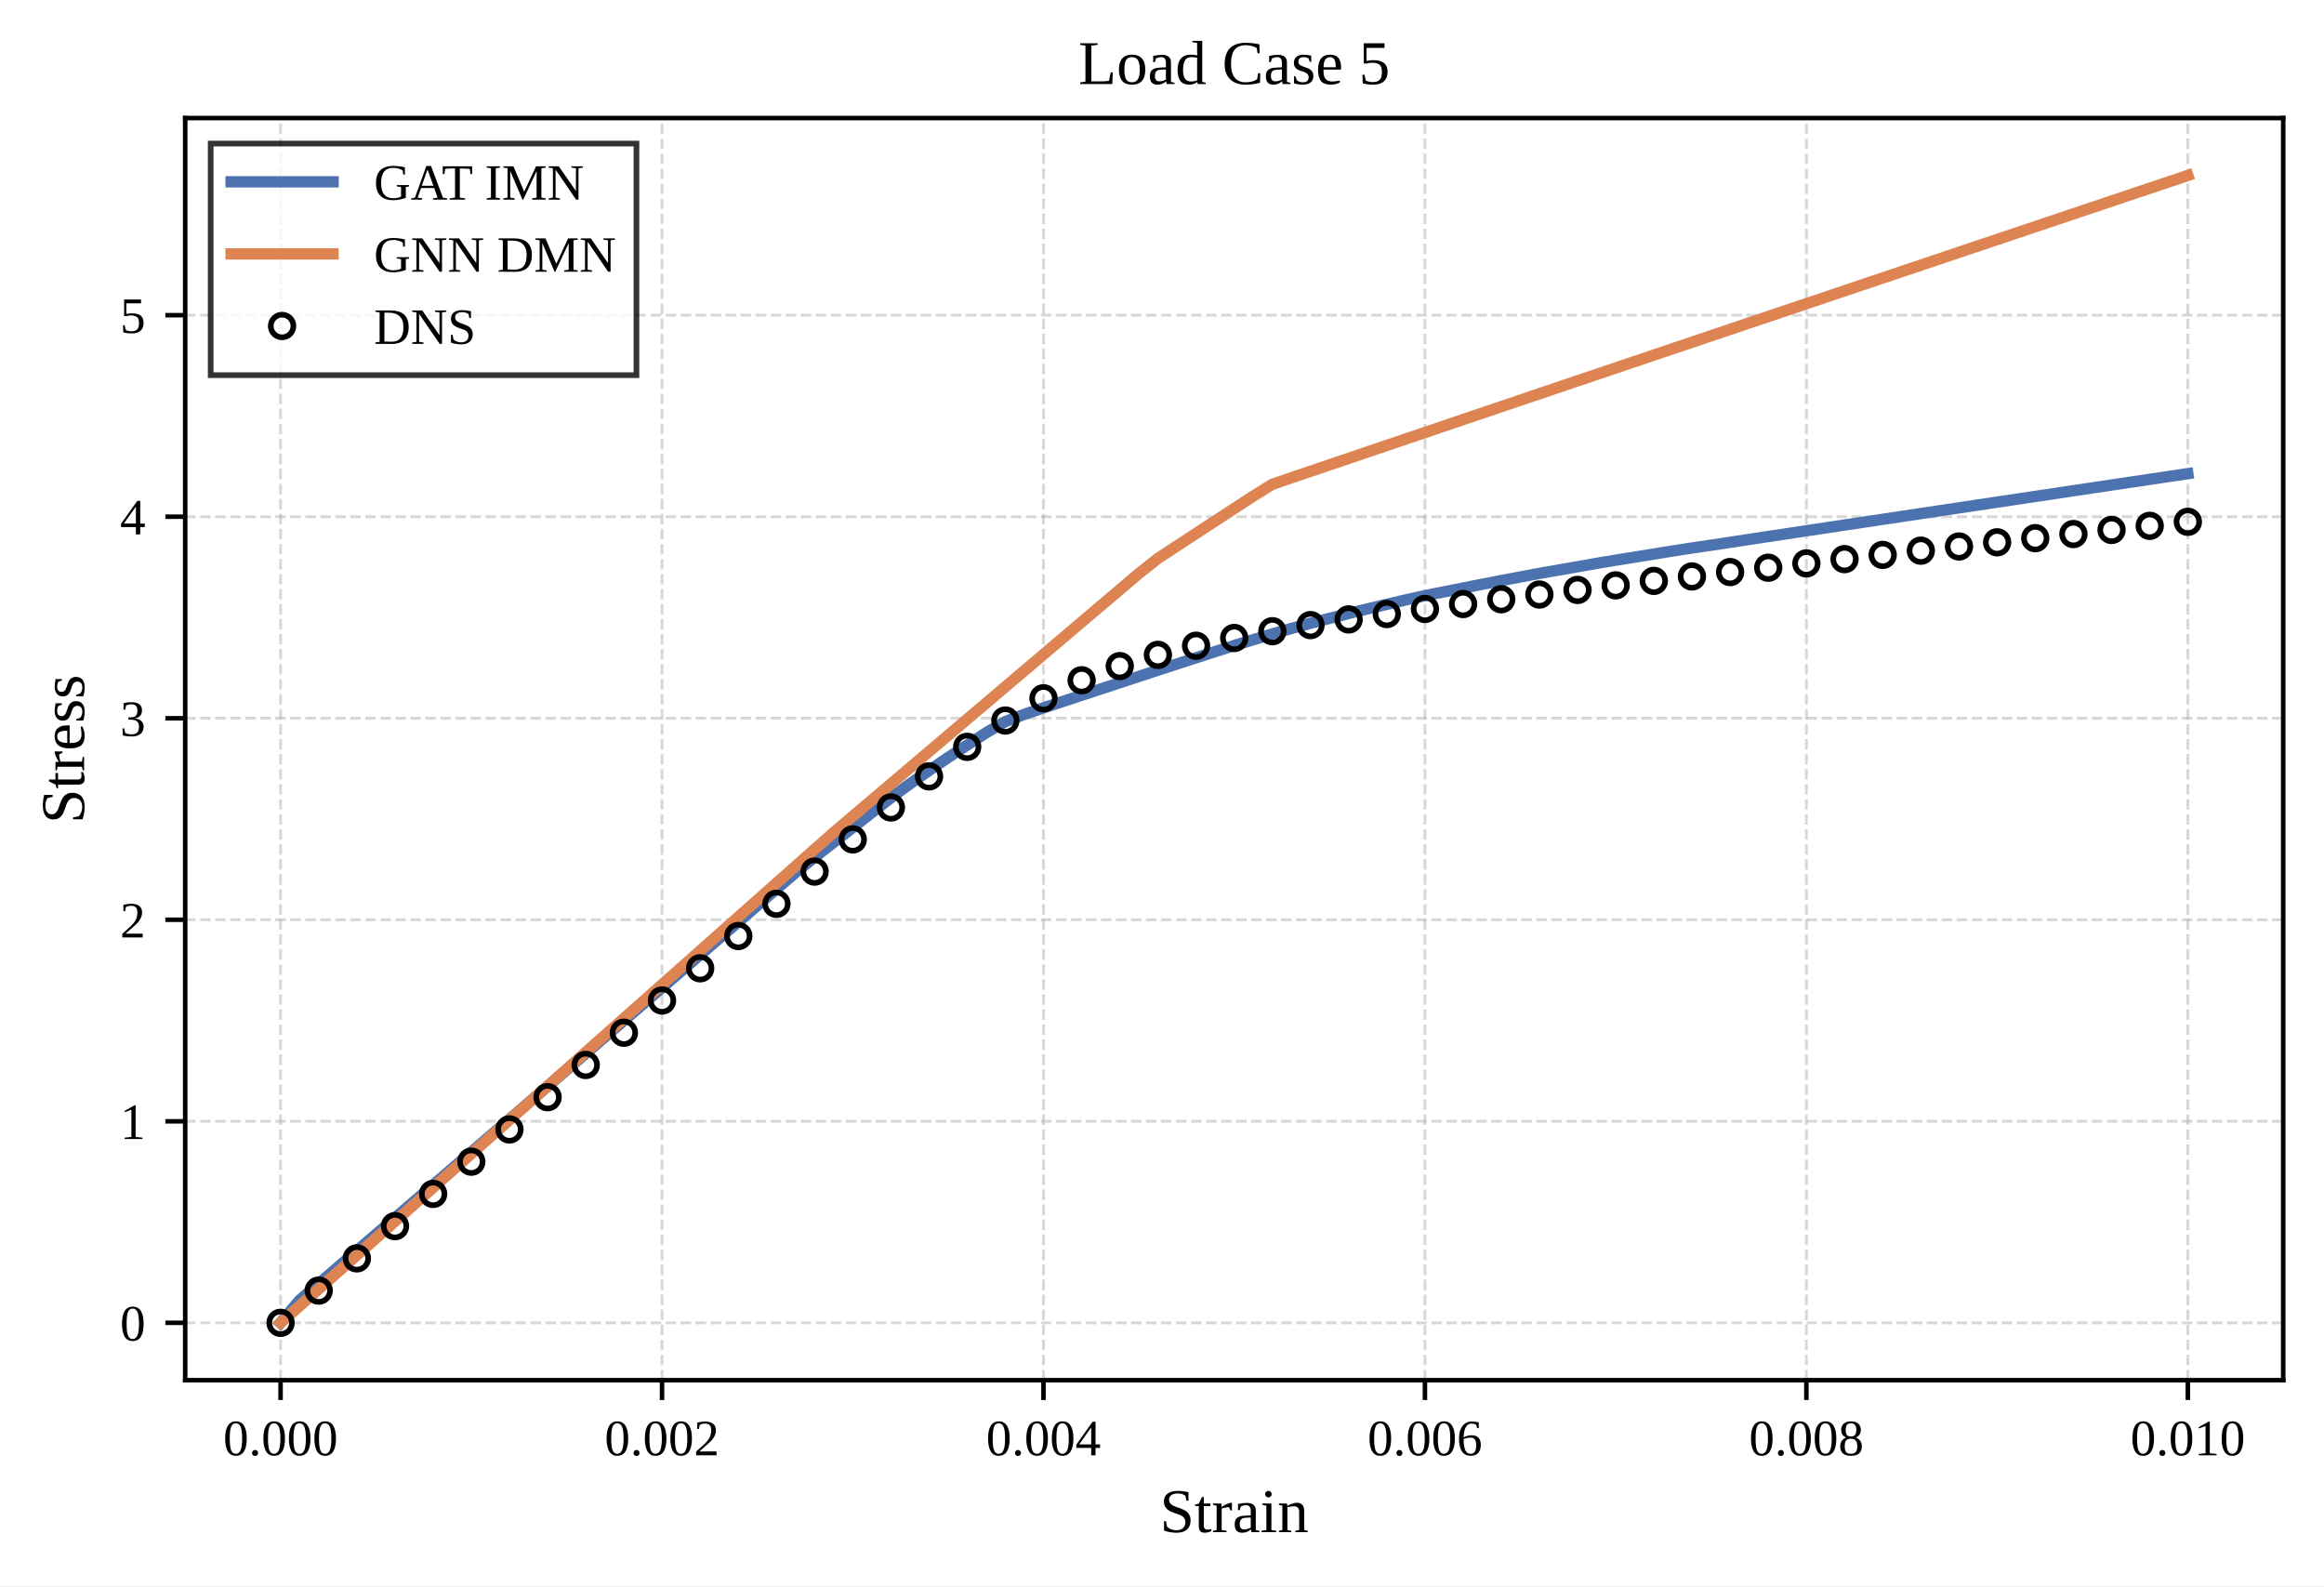
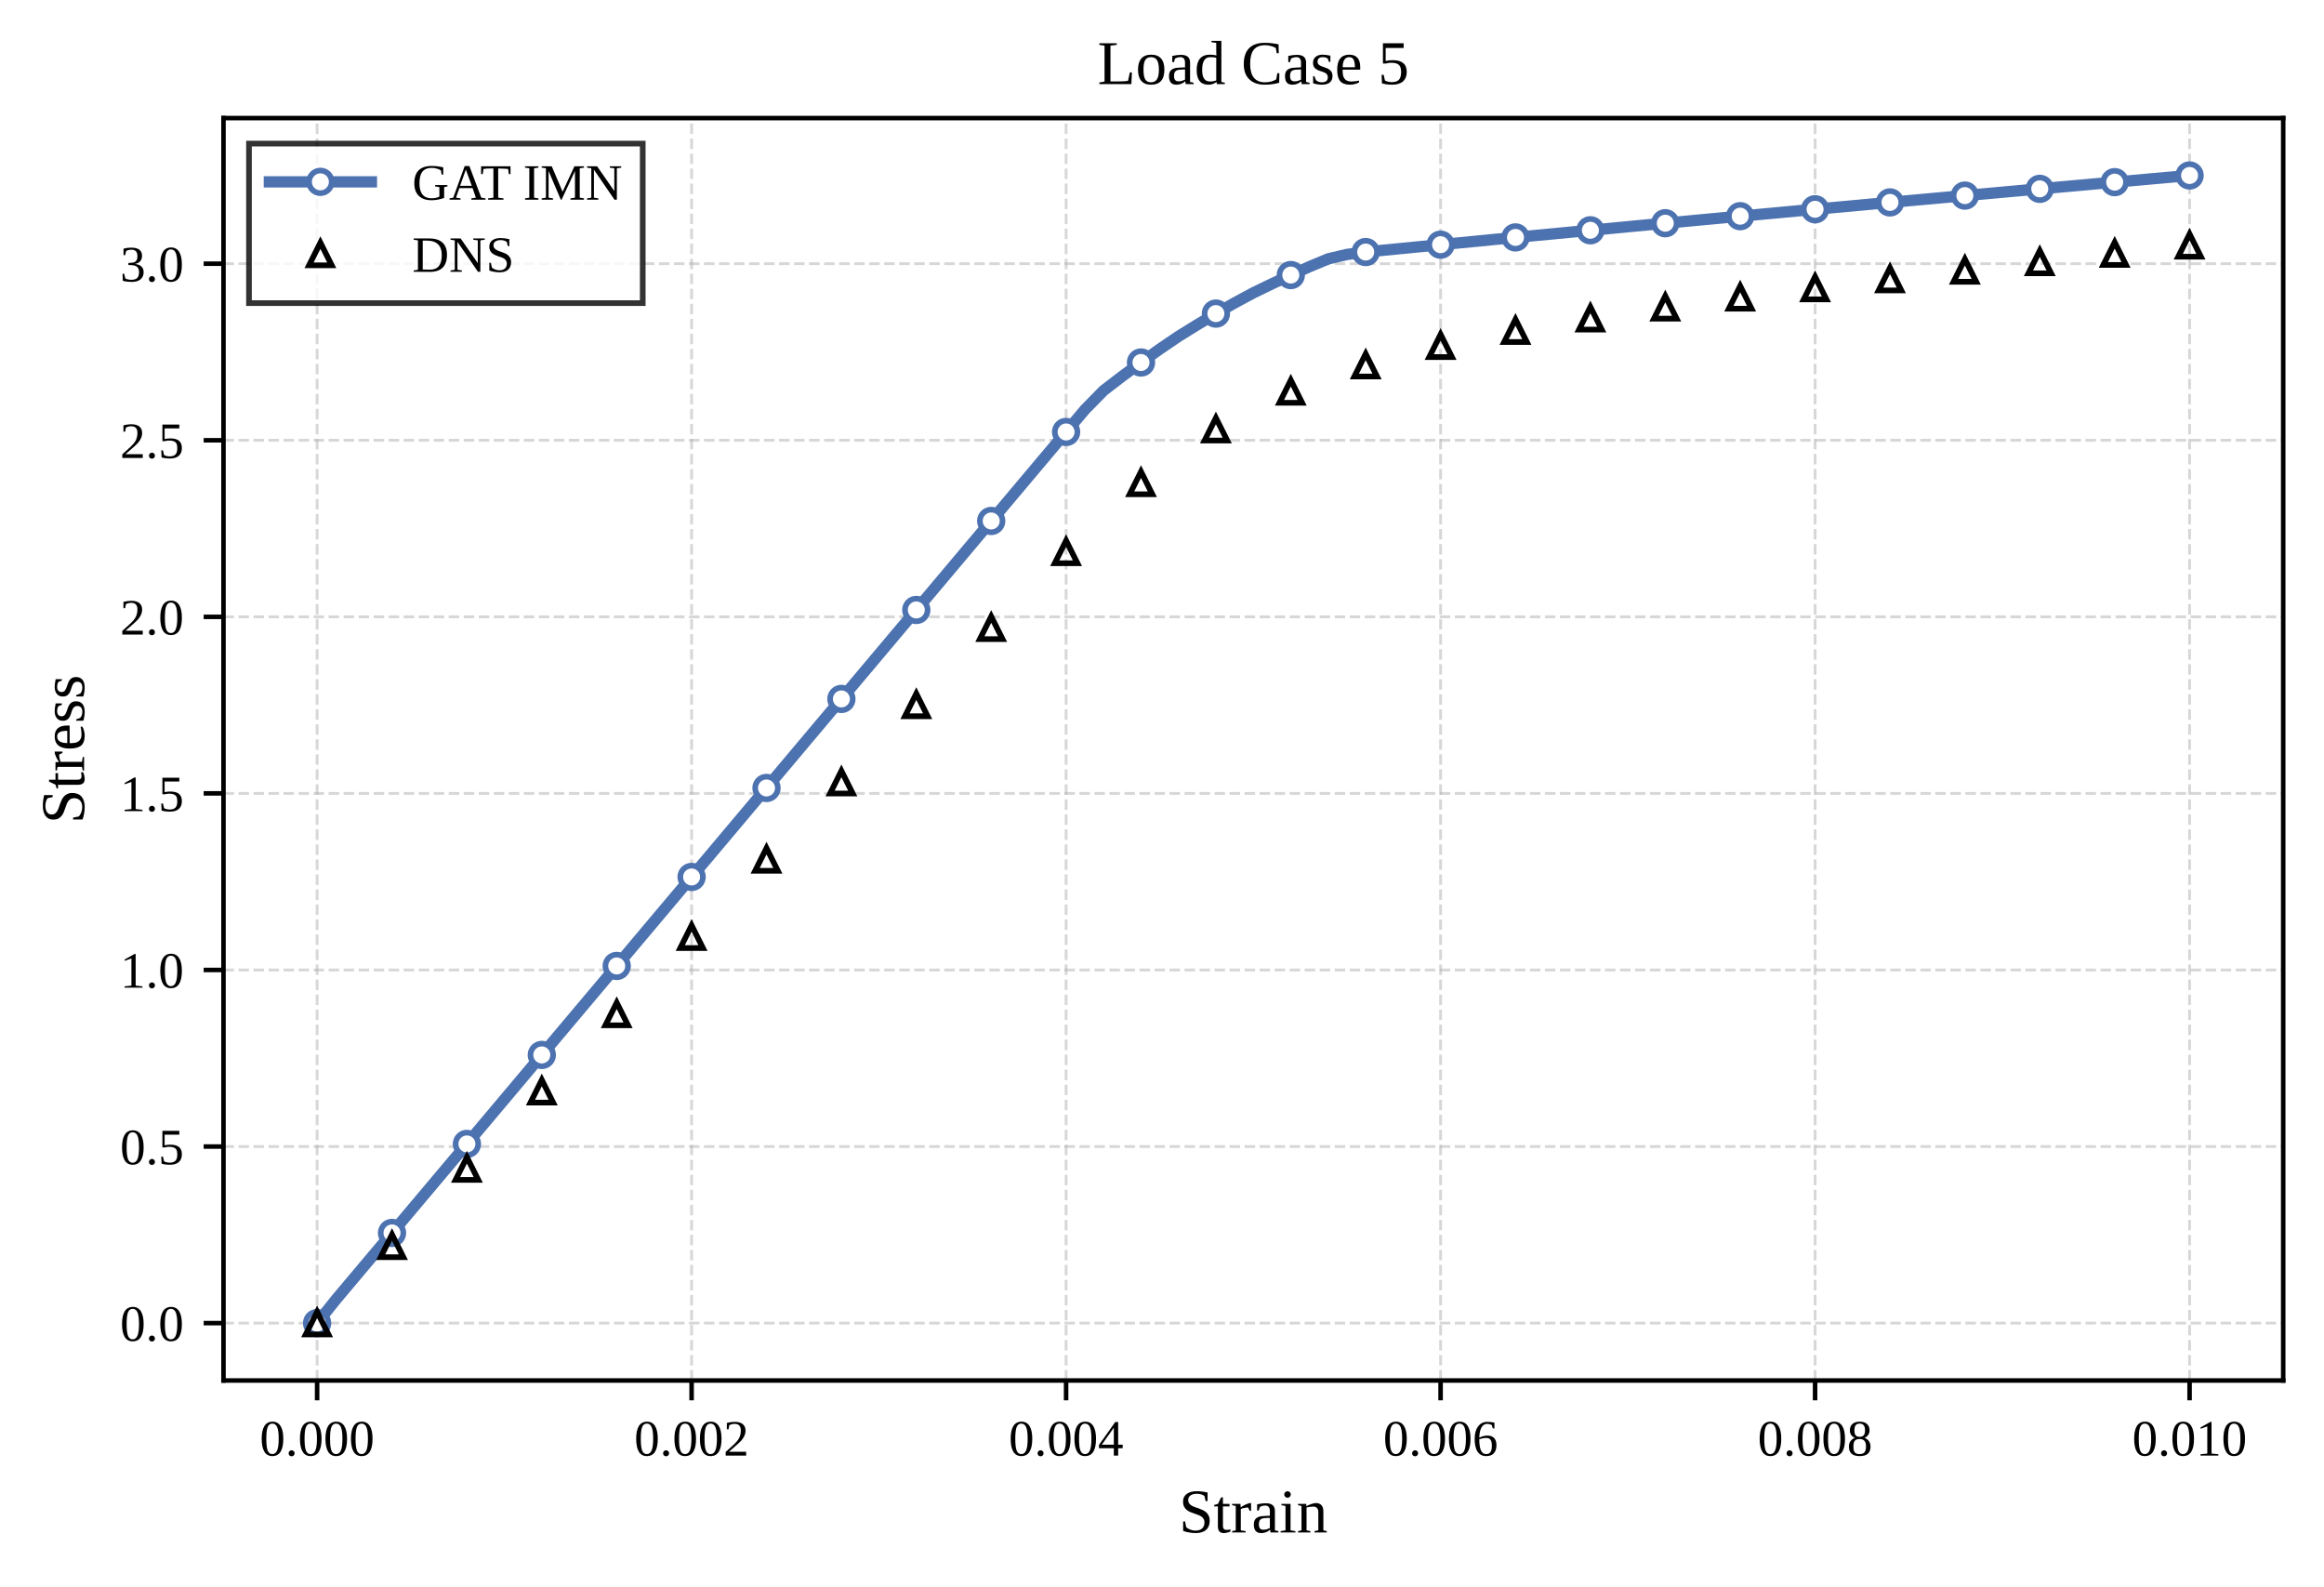
- <svg xmlns="http://www.w3.org/2000/svg" xmlns:xlink="http://www.w3.org/1999/xlink" width="410.221pt" height="279.964pt" viewBox="0 0 410.221 279.964" version="1.1">
+ <svg xmlns="http://www.w3.org/2000/svg" xmlns:xlink="http://www.w3.org/1999/xlink" width="410.131pt" height="279.964pt" viewBox="0 0 410.131 279.964" version="1.1">
  <defs>
    <style type="text/css">*{stroke-linejoin: round; stroke-linecap: butt}</style>
  </defs>
  <g id="figure_1">
    <g id="patch_1">
-       <path d="M -0 279.964  L 410.221 279.964  L 410.221 0  L -0 0  z " style="fill: #ffffff" />
+       <path d="M 0 279.964  L 410.131 279.964  L 410.131 0  L 0 0  z " style="fill: #ffffff" />
    </g>
    <g id="axes_1">
      <g id="patch_2">
-         <path d="M 32.691 243.598  L 403.021 243.598  L 403.021 20.838  L 32.691 20.838  z " style="fill: #ffffff" />
+         <path d="M 39.441 243.598  L 402.931 243.598  L 402.931 20.838  L 39.441 20.838  z " style="fill: #ffffff" />
      </g>
      <g id="matplotlib.axis_1">
        <g id="xtick_1">
          <g id="line2d_1">
-             <path d="M 49.524 243.598  L 49.524 20.838  " clip-path="url(#pce885f0889)" style="fill: none; stroke-dasharray: 1.85,0.8; stroke-dashoffset: 0; stroke: #b0b0b0; stroke-opacity: 0.5; stroke-width: 0.5" />
+             <path d="M 55.963 243.598  L 55.963 20.838  " clip-path="url(#p1f58c88fe2)" style="fill: none; stroke-dasharray: 1.85,0.8; stroke-dashoffset: 0; stroke: #b0b0b0; stroke-opacity: 0.5; stroke-width: 0.5" />
          </g>
          <g id="line2d_2">
            <defs>
-               <path id="me52f5ae8f8" d="M 0 0  L 0 3.5  " style="stroke: #000000; stroke-width: 0.8" />
+               <path id="mcf4381f8da" d="M 0 0  L 0 3.5  " style="stroke: #000000; stroke-width: 0.8" />
            </defs>
            <g>
-               <use xlink:href="#me52f5ae8f8" x="49.524" y="243.598" style="stroke: #000000; stroke-width: 0.8" />
+               <use xlink:href="#mcf4381f8da" x="55.963" y="243.598" style="stroke: #000000; stroke-width: 0.8" />
            </g>
          </g>
          <g id="text_1">
-             <text style="font-size: 9px; font-family: 'Times New Roman'; text-anchor: middle" x="49.524" y="256.848" transform="rotate(-0 49.52428 256.8475)">0.000</text>
+             <text style="font-size: 9px; font-family: 'Times New Roman'; text-anchor: middle" x="55.963" y="256.848" transform="rotate(-0 55.96337 256.8475)">0.000</text>
          </g>
        </g>
        <g id="xtick_2">
          <g id="line2d_3">
-             <path d="M 116.857 243.598  L 116.857 20.838  " clip-path="url(#pce885f0889)" style="fill: none; stroke-dasharray: 1.85,0.8; stroke-dashoffset: 0; stroke: #b0b0b0; stroke-opacity: 0.5; stroke-width: 0.5" />
+             <path d="M 122.052 243.598  L 122.052 20.838  " clip-path="url(#p1f58c88fe2)" style="fill: none; stroke-dasharray: 1.85,0.8; stroke-dashoffset: 0; stroke: #b0b0b0; stroke-opacity: 0.5; stroke-width: 0.5" />
          </g>
          <g id="line2d_4">
            <g>
-               <use xlink:href="#me52f5ae8f8" x="116.857" y="243.598" style="stroke: #000000; stroke-width: 0.8" />
+               <use xlink:href="#mcf4381f8da" x="122.052" y="243.598" style="stroke: #000000; stroke-width: 0.8" />
            </g>
          </g>
          <g id="text_2">
-             <text style="font-size: 9px; font-family: 'Times New Roman'; text-anchor: middle" x="116.857" y="256.848" transform="rotate(-0 116.857 256.8475)">0.002</text>
+             <text style="font-size: 9px; font-family: 'Times New Roman'; text-anchor: middle" x="122.052" y="256.848" transform="rotate(-0 122.0525 256.8475)">0.002</text>
          </g>
        </g>
        <g id="xtick_3">
          <g id="line2d_5">
-             <path d="M 184.19 243.598  L 184.19 20.838  " clip-path="url(#pce885f0889)" style="fill: none; stroke-dasharray: 1.85,0.8; stroke-dashoffset: 0; stroke: #b0b0b0; stroke-opacity: 0.5; stroke-width: 0.5" />
+             <path d="M 188.142 243.598  L 188.142 20.838  " clip-path="url(#p1f58c88fe2)" style="fill: none; stroke-dasharray: 1.85,0.8; stroke-dashoffset: 0; stroke: #b0b0b0; stroke-opacity: 0.5; stroke-width: 0.5" />
          </g>
          <g id="line2d_6">
            <g>
-               <use xlink:href="#me52f5ae8f8" x="184.19" y="243.598" style="stroke: #000000; stroke-width: 0.8" />
+               <use xlink:href="#mcf4381f8da" x="188.142" y="243.598" style="stroke: #000000; stroke-width: 0.8" />
            </g>
          </g>
          <g id="text_3">
-             <text style="font-size: 9px; font-family: 'Times New Roman'; text-anchor: middle" x="184.19" y="256.848" transform="rotate(-0 184.1897 256.8475)">0.004</text>
+             <text style="font-size: 9px; font-family: 'Times New Roman'; text-anchor: middle" x="188.142" y="256.848" transform="rotate(-0 188.1415 256.8475)">0.004</text>
          </g>
        </g>
        <g id="xtick_4">
          <g id="line2d_7">
-             <path d="M 251.522 243.598  L 251.522 20.838  " clip-path="url(#pce885f0889)" style="fill: none; stroke-dasharray: 1.85,0.8; stroke-dashoffset: 0; stroke: #b0b0b0; stroke-opacity: 0.5; stroke-width: 0.5" />
+             <path d="M 254.231 243.598  L 254.231 20.838  " clip-path="url(#p1f58c88fe2)" style="fill: none; stroke-dasharray: 1.85,0.8; stroke-dashoffset: 0; stroke: #b0b0b0; stroke-opacity: 0.5; stroke-width: 0.5" />
          </g>
          <g id="line2d_8">
            <g>
-               <use xlink:href="#me52f5ae8f8" x="251.522" y="243.598" style="stroke: #000000; stroke-width: 0.8" />
+               <use xlink:href="#mcf4381f8da" x="254.231" y="243.598" style="stroke: #000000; stroke-width: 0.8" />
            </g>
          </g>
          <g id="text_4">
-             <text style="font-size: 9px; font-family: 'Times New Roman'; text-anchor: middle" x="251.522" y="256.848" transform="rotate(-0 251.5225 256.8475)">0.006</text>
+             <text style="font-size: 9px; font-family: 'Times New Roman'; text-anchor: middle" x="254.231" y="256.848" transform="rotate(-0 254.2306 256.8475)">0.006</text>
          </g>
        </g>
        <g id="xtick_5">
          <g id="line2d_9">
-             <path d="M 318.855 243.598  L 318.855 20.838  " clip-path="url(#pce885f0889)" style="fill: none; stroke-dasharray: 1.85,0.8; stroke-dashoffset: 0; stroke: #b0b0b0; stroke-opacity: 0.5; stroke-width: 0.5" />
+             <path d="M 320.32 243.598  L 320.32 20.838  " clip-path="url(#p1f58c88fe2)" style="fill: none; stroke-dasharray: 1.85,0.8; stroke-dashoffset: 0; stroke: #b0b0b0; stroke-opacity: 0.5; stroke-width: 0.5" />
          </g>
          <g id="line2d_10">
            <g>
-               <use xlink:href="#me52f5ae8f8" x="318.855" y="243.598" style="stroke: #000000; stroke-width: 0.8" />
+               <use xlink:href="#mcf4381f8da" x="320.32" y="243.598" style="stroke: #000000; stroke-width: 0.8" />
            </g>
          </g>
          <g id="text_5">
-             <text style="font-size: 9px; font-family: 'Times New Roman'; text-anchor: middle" x="318.855" y="256.848" transform="rotate(-0 318.8552 256.8475)">0.008</text>
+             <text style="font-size: 9px; font-family: 'Times New Roman'; text-anchor: middle" x="320.32" y="256.848" transform="rotate(-0 320.3197 256.8475)">0.008</text>
          </g>
        </g>
        <g id="xtick_6">
          <g id="line2d_11">
-             <path d="M 386.188 243.598  L 386.188 20.838  " clip-path="url(#pce885f0889)" style="fill: none; stroke-dasharray: 1.85,0.8; stroke-dashoffset: 0; stroke: #b0b0b0; stroke-opacity: 0.5; stroke-width: 0.5" />
+             <path d="M 386.409 243.598  L 386.409 20.838  " clip-path="url(#p1f58c88fe2)" style="fill: none; stroke-dasharray: 1.85,0.8; stroke-dashoffset: 0; stroke: #b0b0b0; stroke-opacity: 0.5; stroke-width: 0.5" />
          </g>
          <g id="line2d_12">
            <g>
-               <use xlink:href="#me52f5ae8f8" x="386.188" y="243.598" style="stroke: #000000; stroke-width: 0.8" />
+               <use xlink:href="#mcf4381f8da" x="386.409" y="243.598" style="stroke: #000000; stroke-width: 0.8" />
            </g>
          </g>
          <g id="text_6">
-             <text style="font-size: 9px; font-family: 'Times New Roman'; text-anchor: middle" x="386.188" y="256.848" transform="rotate(-0 386.1879 256.8475)">0.010</text>
+             <text style="font-size: 9px; font-family: 'Times New Roman'; text-anchor: middle" x="386.409" y="256.848" transform="rotate(-0 386.4088 256.8475)">0.010</text>
          </g>
        </g>
        <g id="text_7">
-           <text style="font-size: 11px; font-family: 'Times New Roman'; text-anchor: middle" x="217.856" y="270.411" transform="rotate(-0 217.8561 270.4108)">Strain</text>
+           <text style="font-size: 11px; font-family: 'Times New Roman'; text-anchor: middle" x="221.186" y="270.411" transform="rotate(-0 221.1861 270.4108)">Strain</text>
        </g>
      </g>
      <g id="matplotlib.axis_2">
        <g id="ytick_1">
          <g id="line2d_13">
-             <path d="M 32.691 233.473  L 403.021 233.473  " clip-path="url(#pce885f0889)" style="fill: none; stroke-dasharray: 1.85,0.8; stroke-dashoffset: 0; stroke: #b0b0b0; stroke-opacity: 0.5; stroke-width: 0.5" />
+             <path d="M 39.441 233.473  L 402.931 233.473  " clip-path="url(#p1f58c88fe2)" style="fill: none; stroke-dasharray: 1.85,0.8; stroke-dashoffset: 0; stroke: #b0b0b0; stroke-opacity: 0.5; stroke-width: 0.5" />
          </g>
          <g id="line2d_14">
            <defs>
-               <path id="mc00c6d048f" d="M 0 0  L -3.5 0  " style="stroke: #000000; stroke-width: 0.8" />
+               <path id="m2948a4fa9d" d="M 0 0  L -3.5 0  " style="stroke: #000000; stroke-width: 0.8" />
            </defs>
            <g>
-               <use xlink:href="#mc00c6d048f" x="32.691" y="233.473" style="stroke: #000000; stroke-width: 0.8" />
+               <use xlink:href="#m2948a4fa9d" x="39.441" y="233.473" style="stroke: #000000; stroke-width: 0.8" />
            </g>
          </g>
          <g id="text_8">
-             <text style="font-size: 9px; font-family: 'Times New Roman'; text-anchor: end" x="25.691" y="236.597" transform="rotate(-0 25.69109 236.5974)">0</text>
+             <text style="font-size: 9px; font-family: 'Times New Roman'; text-anchor: end" x="32.441" y="236.597" transform="rotate(-0 32.44109 236.5974)">0.0</text>
          </g>
        </g>
        <g id="ytick_2">
          <g id="line2d_15">
-             <path d="M 32.691 197.904  L 403.021 197.904  " clip-path="url(#pce885f0889)" style="fill: none; stroke-dasharray: 1.85,0.8; stroke-dashoffset: 0; stroke: #b0b0b0; stroke-opacity: 0.5; stroke-width: 0.5" />
+             <path d="M 39.441 202.316  L 402.931 202.316  " clip-path="url(#p1f58c88fe2)" style="fill: none; stroke-dasharray: 1.85,0.8; stroke-dashoffset: 0; stroke: #b0b0b0; stroke-opacity: 0.5; stroke-width: 0.5" />
          </g>
          <g id="line2d_16">
            <g>
-               <use xlink:href="#mc00c6d048f" x="32.691" y="197.904" style="stroke: #000000; stroke-width: 0.8" />
+               <use xlink:href="#m2948a4fa9d" x="39.441" y="202.316" style="stroke: #000000; stroke-width: 0.8" />
            </g>
          </g>
          <g id="text_9">
-             <text style="font-size: 9px; font-family: 'Times New Roman'; text-anchor: end" x="25.691" y="201.029" transform="rotate(-0 25.69109 201.0289)">1</text>
+             <text style="font-size: 9px; font-family: 'Times New Roman'; text-anchor: end" x="32.441" y="205.44" transform="rotate(-0 32.44109 205.4402)">0.5</text>
          </g>
        </g>
        <g id="ytick_3">
          <g id="line2d_17">
-             <path d="M 32.691 162.336  L 403.021 162.336  " clip-path="url(#pce885f0889)" style="fill: none; stroke-dasharray: 1.85,0.8; stroke-dashoffset: 0; stroke: #b0b0b0; stroke-opacity: 0.5; stroke-width: 0.5" />
+             <path d="M 39.441 171.158  L 402.931 171.158  " clip-path="url(#p1f58c88fe2)" style="fill: none; stroke-dasharray: 1.85,0.8; stroke-dashoffset: 0; stroke: #b0b0b0; stroke-opacity: 0.5; stroke-width: 0.5" />
          </g>
          <g id="line2d_18">
            <g>
-               <use xlink:href="#mc00c6d048f" x="32.691" y="162.336" style="stroke: #000000; stroke-width: 0.8" />
+               <use xlink:href="#m2948a4fa9d" x="39.441" y="171.158" style="stroke: #000000; stroke-width: 0.8" />
            </g>
          </g>
          <g id="text_10">
-             <text style="font-size: 9px; font-family: 'Times New Roman'; text-anchor: end" x="25.691" y="165.46" transform="rotate(-0 25.69109 165.4604)">2</text>
+             <text style="font-size: 9px; font-family: 'Times New Roman'; text-anchor: end" x="32.441" y="174.283" transform="rotate(-0 32.44109 174.283)">1.0</text>
          </g>
        </g>
        <g id="ytick_4">
          <g id="line2d_19">
-             <path d="M 32.691 126.767  L 403.021 126.767  " clip-path="url(#pce885f0889)" style="fill: none; stroke-dasharray: 1.85,0.8; stroke-dashoffset: 0; stroke: #b0b0b0; stroke-opacity: 0.5; stroke-width: 0.5" />
+             <path d="M 39.441 140.001  L 402.931 140.001  " clip-path="url(#p1f58c88fe2)" style="fill: none; stroke-dasharray: 1.85,0.8; stroke-dashoffset: 0; stroke: #b0b0b0; stroke-opacity: 0.5; stroke-width: 0.5" />
          </g>
          <g id="line2d_20">
            <g>
-               <use xlink:href="#mc00c6d048f" x="32.691" y="126.767" style="stroke: #000000; stroke-width: 0.8" />
+               <use xlink:href="#m2948a4fa9d" x="39.441" y="140.001" style="stroke: #000000; stroke-width: 0.8" />
            </g>
          </g>
          <g id="text_11">
-             <text style="font-size: 9px; font-family: 'Times New Roman'; text-anchor: end" x="25.691" y="129.892" transform="rotate(-0 25.69109 129.8919)">3</text>
+             <text style="font-size: 9px; font-family: 'Times New Roman'; text-anchor: end" x="32.441" y="143.126" transform="rotate(-0 32.44109 143.1259)">1.5</text>
          </g>
        </g>
        <g id="ytick_5">
          <g id="line2d_21">
-             <path d="M 32.691 91.199  L 403.021 91.199  " clip-path="url(#pce885f0889)" style="fill: none; stroke-dasharray: 1.85,0.8; stroke-dashoffset: 0; stroke: #b0b0b0; stroke-opacity: 0.5; stroke-width: 0.5" />
+             <path d="M 39.441 108.844  L 402.931 108.844  " clip-path="url(#p1f58c88fe2)" style="fill: none; stroke-dasharray: 1.85,0.8; stroke-dashoffset: 0; stroke: #b0b0b0; stroke-opacity: 0.5; stroke-width: 0.5" />
          </g>
          <g id="line2d_22">
            <g>
-               <use xlink:href="#mc00c6d048f" x="32.691" y="91.199" style="stroke: #000000; stroke-width: 0.8" />
+               <use xlink:href="#m2948a4fa9d" x="39.441" y="108.844" style="stroke: #000000; stroke-width: 0.8" />
            </g>
          </g>
          <g id="text_12">
-             <text style="font-size: 9px; font-family: 'Times New Roman'; text-anchor: end" x="25.691" y="94.323" transform="rotate(-0 25.69109 94.32347)">4</text>
+             <text style="font-size: 9px; font-family: 'Times New Roman'; text-anchor: end" x="32.441" y="111.969" transform="rotate(-0 32.44109 111.9687)">2.0</text>
          </g>
        </g>
        <g id="ytick_6">
          <g id="line2d_23">
-             <path d="M 32.691 55.63  L 403.021 55.63  " clip-path="url(#pce885f0889)" style="fill: none; stroke-dasharray: 1.85,0.8; stroke-dashoffset: 0; stroke: #b0b0b0; stroke-opacity: 0.5; stroke-width: 0.5" />
+             <path d="M 39.441 77.687  L 402.931 77.687  " clip-path="url(#p1f58c88fe2)" style="fill: none; stroke-dasharray: 1.85,0.8; stroke-dashoffset: 0; stroke: #b0b0b0; stroke-opacity: 0.5; stroke-width: 0.5" />
          </g>
          <g id="line2d_24">
            <g>
-               <use xlink:href="#mc00c6d048f" x="32.691" y="55.63" style="stroke: #000000; stroke-width: 0.8" />
+               <use xlink:href="#m2948a4fa9d" x="39.441" y="77.687" style="stroke: #000000; stroke-width: 0.8" />
            </g>
          </g>
          <g id="text_13">
-             <text style="font-size: 9px; font-family: 'Times New Roman'; text-anchor: end" x="25.691" y="58.755" transform="rotate(-0 25.69109 58.755)">5</text>
-           </g>
-         </g>
-         <g id="text_14">
+             <text style="font-size: 9px; font-family: 'Times New Roman'; text-anchor: end" x="32.441" y="80.812" transform="rotate(-0 32.44109 80.81155)">2.5</text>
+           </g>
+         </g>
+         <g id="ytick_7">
+           <g id="line2d_25">
+             <path d="M 39.441 46.53  L 402.931 46.53  " clip-path="url(#p1f58c88fe2)" style="fill: none; stroke-dasharray: 1.85,0.8; stroke-dashoffset: 0; stroke: #b0b0b0; stroke-opacity: 0.5; stroke-width: 0.5" />
+           </g>
+           <g id="line2d_26">
+             <g>
+               <use xlink:href="#m2948a4fa9d" x="39.441" y="46.53" style="stroke: #000000; stroke-width: 0.8" />
+             </g>
+           </g>
+           <g id="text_14">
+             <text style="font-size: 9px; font-family: 'Times New Roman'; text-anchor: end" x="32.441" y="49.654" transform="rotate(-0 32.44109 49.65438)">3.0</text>
+           </g>
+         </g>
+         <g id="text_15">
          <text style="font-size: 11px; font-family: 'Times New Roman'; text-anchor: middle" x="14.838" y="132.218" transform="rotate(-90 14.83812 132.2181)">Stress</text>
        </g>
      </g>
-       <g id="line2d_25">
-         <path d="M 49.524 233.473  L 52.891 229.469  L 56.258 226.566  L 59.624 223.663  L 62.991 220.76  L 66.357 217.858  L 69.724 214.955  L 73.091 212.053  L 76.457 209.15  L 79.824 206.247  L 83.191 203.345  L 86.557 200.442  L 89.924 197.541  L 93.291 194.635  L 96.657 191.733  L 100.024 188.831  L 103.39 185.928  L 106.757 183.026  L 110.124 180.124  L 113.49 177.221  L 116.857 174.319  L 120.224 171.416  L 123.59 168.514  L 126.957 165.612  L 130.324 162.709  L 133.69 159.807  L 137.057 156.904  L 140.423 154.006  L 143.79 151.299  L 147.157 148.674  L 150.523 146.052  L 153.89 143.431  L 157.257 140.806  L 160.623 138.341  L 163.99 135.99  L 167.357 133.7  L 170.723 131.505  L 174.09 129.314  L 177.456 127.354  L 180.823 126.07  L 184.19 124.935  L 187.556 123.822  L 190.923 122.712  L 194.29 121.606  L 197.656 120.497  L 201.023 119.39  L 204.39 118.281  L 207.756 117.185  L 211.123 116.097  L 214.489 115.005  L 217.856 113.931  L 221.223 112.906  L 224.589 111.889  L 227.956 110.918  L 231.323 110.004  L 234.689 109.14  L 238.056 108.275  L 241.423 107.457  L 244.789 106.664  L 248.156 105.878  L 251.522 105.131  L 254.889 104.459  L 258.256 103.79  L 261.622 103.121  L 264.989 102.47  L 268.356 101.834  L 271.722 101.204  L 275.089 100.617  L 278.456 100.027  L 281.822 99.433  L 285.189 98.871  L 288.555 98.334  L 291.922 97.786  L 295.289 97.238  L 298.655 96.719  L 302.022 96.225  L 305.389 95.716  L 308.755 95.204  L 312.122 94.692  L 315.489 94.187  L 318.855 93.678  L 322.222 93.173  L 325.588 92.668  L 328.955 92.159  L 332.322 91.654  L 335.688 91.149  L 339.055 90.644  L 342.422 90.139  L 345.788 89.634  L 349.155 89.129  L 352.522 88.627  L 355.888 88.122  L 359.255 87.617  L 362.621 87.116  L 365.988 86.61  L 369.355 86.109  L 372.721 85.607  L 376.088 85.102  L 379.455 84.601  L 382.821 84.099  L 386.188 83.598  " clip-path="url(#pce885f0889)" style="fill: none; stroke: #4c72b0; stroke-width: 2; stroke-linecap: square" />
-       </g>
-       <g id="line2d_26">
-         <path d="M 49.524 233.473  L 52.891 230.486  L 56.258 227.502  L 59.624 224.518  L 62.991 221.533  L 66.357 218.549  L 69.724 215.564  L 73.091 212.58  L 76.457 209.596  L 79.824 206.611  L 83.191 203.626  L 86.557 200.642  L 89.924 197.659  L 93.291 194.675  L 96.657 191.69  L 100.024 188.703  L 103.39 185.718  L 106.757 182.734  L 110.124 179.75  L 113.49 176.766  L 116.857 173.782  L 120.224 170.797  L 123.59 167.813  L 126.957 164.829  L 130.324 161.845  L 133.69 158.861  L 137.057 155.876  L 140.423 152.892  L 143.79 149.905  L 147.157 146.935  L 150.523 144.075  L 153.89 141.219  L 157.257 138.363  L 160.623 135.506  L 163.99 132.647  L 167.357 129.791  L 170.723 126.934  L 174.09 124.078  L 177.456 121.222  L 180.823 118.366  L 184.19 115.506  L 187.556 112.65  L 190.923 109.794  L 194.29 106.938  L 197.656 104.082  L 201.023 101.222  L 204.39 98.558  L 207.756 96.353  L 211.123 94.155  L 214.489 91.953  L 217.856 89.755  L 221.223 87.56  L 224.589 85.472  L 227.956 84.323  L 231.323 83.182  L 234.689 82.04  L 238.056 80.898  L 241.423 79.756  L 244.789 78.615  L 248.156 77.473  L 251.522 76.335  L 254.889 75.193  L 258.256 74.051  L 261.622 72.913  L 264.989 71.771  L 268.356 70.633  L 271.722 69.495  L 275.089 68.357  L 278.456 67.219  L 281.822 66.084  L 285.189 64.946  L 288.555 63.811  L 291.922 62.676  L 295.289 61.538  L 298.655 60.404  L 302.022 59.269  L 305.389 58.134  L 308.755 57  L 312.122 55.865  L 315.489 54.73  L 318.855 53.596  L 322.222 52.465  L 325.588 51.33  L 328.955 50.195  L 332.322 49.064  L 335.688 47.93  L 339.055 46.799  L 342.422 45.668  L 345.788 44.533  L 349.155 43.402  L 352.522 42.271  L 355.888 41.14  L 359.255 40.009  L 362.621 38.878  L 365.988 37.746  L 369.355 36.615  L 372.721 35.484  L 376.088 34.353  L 379.455 33.226  L 382.821 32.095  L 386.188 30.964  " clip-path="url(#pce885f0889)" style="fill: none; stroke: #dd8452; stroke-width: 2; stroke-linecap: square" />
-       </g>
      <g id="line2d_27">
+         <path d="M 55.963 233.473  L 59.268 229.337  L 62.572 225.41  L 65.877 221.485  L 69.181 217.559  L 72.486 213.632  L 75.79 209.707  L 79.095 205.781  L 82.399 201.854  L 85.703 197.929  L 89.008 194.003  L 92.312 190.076  L 95.617 186.151  L 98.921 182.225  L 102.226 178.298  L 105.53 174.373  L 108.835 170.448  L 112.139 166.522  L 115.444 162.596  L 118.748 158.671  L 122.052 154.745  L 125.357 150.819  L 128.661 146.893  L 131.966 142.967  L 135.27 139.042  L 138.575 135.11  L 141.879 131.184  L 145.184 127.258  L 148.488 123.332  L 151.793 119.406  L 155.097 115.48  L 158.401 111.555  L 161.706 107.629  L 165.01 103.703  L 168.315 99.777  L 171.619 95.851  L 174.924 91.926  L 178.228 88  L 181.533 84.074  L 184.837 80.148  L 188.142 76.222  L 191.446 72.297  L 194.75 68.925  L 198.055 66.389  L 201.359 63.965  L 204.664 61.604  L 207.968 59.36  L 211.273 57.31  L 214.577 55.335  L 217.882 53.447  L 221.186 51.671  L 224.491 50.069  L 227.795 48.536  L 231.099 47.053  L 234.404 45.676  L 237.708 44.897  L 241.013 44.473  L 244.317 44.137  L 247.622 43.819  L 250.926 43.495  L 254.231 43.177  L 257.535 42.853  L 260.84 42.535  L 264.144 42.211  L 267.448 41.894  L 270.753 41.576  L 274.057 41.264  L 277.362 40.946  L 280.666 40.635  L 283.971 40.323  L 287.275 40.005  L 290.58 39.694  L 293.884 39.388  L 297.189 39.077  L 300.493 38.765  L 303.797 38.46  L 307.102 38.148  L 310.406 37.843  L 313.711 37.538  L 317.015 37.232  L 320.32 36.927  L 323.624 36.622  L 326.929 36.323  L 330.233 36.017  L 333.538 35.718  L 336.842 35.413  L 340.146 35.114  L 343.451 34.815  L 346.755 34.515  L 350.06 34.216  L 353.364 33.917  L 356.669 33.618  L 359.973 33.325  L 363.278 33.026  L 366.582 32.733  L 369.887 32.434  L 373.191 32.141  L 376.495 31.848  L 379.8 31.549  L 383.104 31.256  L 386.409 30.964  " clip-path="url(#p1f58c88fe2)" style="fill: none; stroke: #4c72b0; stroke-width: 2; stroke-linecap: square" />
        <defs>
-           <path id="m1759855023" d="M 0 2  C 0.53 2 1.039 1.789 1.414 1.414  C 1.789 1.039 2 0.53 2 0  C 2 -0.53 1.789 -1.039 1.414 -1.414  C 1.039 -1.789 0.53 -2 0 -2  C -0.53 -2 -1.039 -1.789 -1.414 -1.414  C -1.789 -1.039 -2 -0.53 -2 0  C -2 0.53 -1.789 1.039 -1.414 1.414  C -1.039 1.789 -0.53 2 0 2  z " style="stroke: #000000" />
+           <path id="m3ee38d051a" d="M 0 2  C 0.53 2 1.039 1.789 1.414 1.414  C 1.789 1.039 2 0.53 2 0  C 2 -0.53 1.789 -1.039 1.414 -1.414  C 1.039 -1.789 0.53 -2 0 -2  C -0.53 -2 -1.039 -1.789 -1.414 -1.414  C -1.789 -1.039 -2 -0.53 -2 0  C -2 0.53 -1.789 1.039 -1.414 1.414  C -1.039 1.789 -0.53 2 0 2  z " style="stroke: #4c72b0" />
        </defs>
-         <g clip-path="url(#pce885f0889)">
-           <use xlink:href="#m1759855023" x="49.524" y="233.473" style="fill-opacity: 0; stroke: #000000" />
-           <use xlink:href="#m1759855023" x="56.258" y="227.784" style="fill-opacity: 0; stroke: #000000" />
-           <use xlink:href="#m1759855023" x="62.991" y="222.095" style="fill-opacity: 0; stroke: #000000" />
-           <use xlink:href="#m1759855023" x="69.724" y="216.407" style="fill-opacity: 0; stroke: #000000" />
-           <use xlink:href="#m1759855023" x="76.457" y="210.718" style="fill-opacity: 0; stroke: #000000" />
-           <use xlink:href="#m1759855023" x="83.191" y="205.029" style="fill-opacity: 0; stroke: #000000" />
-           <use xlink:href="#m1759855023" x="89.924" y="199.34" style="fill-opacity: 0; stroke: #000000" />
-           <use xlink:href="#m1759855023" x="96.657" y="193.65" style="fill-opacity: 0; stroke: #000000" />
-           <use xlink:href="#m1759855023" x="103.39" y="187.963" style="fill-opacity: 0; stroke: #000000" />
-           <use xlink:href="#m1759855023" x="110.124" y="182.275" style="fill-opacity: 0; stroke: #000000" />
-           <use xlink:href="#m1759855023" x="116.857" y="176.584" style="fill-opacity: 0; stroke: #000000" />
-           <use xlink:href="#m1759855023" x="123.59" y="170.897" style="fill-opacity: 0; stroke: #000000" />
-           <use xlink:href="#m1759855023" x="130.324" y="165.206" style="fill-opacity: 0; stroke: #000000" />
-           <use xlink:href="#m1759855023" x="137.057" y="159.519" style="fill-opacity: 0; stroke: #000000" />
-           <use xlink:href="#m1759855023" x="143.79" y="153.831" style="fill-opacity: 0; stroke: #000000" />
-           <use xlink:href="#m1759855023" x="150.523" y="148.151" style="fill-opacity: 0; stroke: #000000" />
-           <use xlink:href="#m1759855023" x="157.257" y="142.513" style="fill-opacity: 0; stroke: #000000" />
-           <use xlink:href="#m1759855023" x="163.99" y="137.025" style="fill-opacity: 0; stroke: #000000" />
-           <use xlink:href="#m1759855023" x="170.723" y="131.818" style="fill-opacity: 0; stroke: #000000" />
-           <use xlink:href="#m1759855023" x="177.456" y="127.173" style="fill-opacity: 0; stroke: #000000" />
-           <use xlink:href="#m1759855023" x="184.19" y="123.246" style="fill-opacity: 0; stroke: #000000" />
-           <use xlink:href="#m1759855023" x="190.923" y="120.063" style="fill-opacity: 0; stroke: #000000" />
-           <use xlink:href="#m1759855023" x="197.656" y="117.566" style="fill-opacity: 0; stroke: #000000" />
-           <use xlink:href="#m1759855023" x="204.39" y="115.581" style="fill-opacity: 0; stroke: #000000" />
-           <use xlink:href="#m1759855023" x="211.123" y="113.97" style="fill-opacity: 0; stroke: #000000" />
-           <use xlink:href="#m1759855023" x="217.856" y="112.6" style="fill-opacity: 0; stroke: #000000" />
-           <use xlink:href="#m1759855023" x="224.589" y="111.405" style="fill-opacity: 0; stroke: #000000" />
-           <use xlink:href="#m1759855023" x="231.323" y="110.331" style="fill-opacity: 0; stroke: #000000" />
-           <use xlink:href="#m1759855023" x="238.056" y="109.328" style="fill-opacity: 0; stroke: #000000" />
-           <use xlink:href="#m1759855023" x="244.789" y="108.378" style="fill-opacity: 0; stroke: #000000" />
-           <use xlink:href="#m1759855023" x="251.522" y="107.478" style="fill-opacity: 0; stroke: #000000" />
-           <use xlink:href="#m1759855023" x="258.256" y="106.607" style="fill-opacity: 0; stroke: #000000" />
-           <use xlink:href="#m1759855023" x="264.989" y="105.764" style="fill-opacity: 0; stroke: #000000" />
-           <use xlink:href="#m1759855023" x="271.722" y="104.935" style="fill-opacity: 0; stroke: #000000" />
-           <use xlink:href="#m1759855023" x="278.456" y="104.121" style="fill-opacity: 0; stroke: #000000" />
-           <use xlink:href="#m1759855023" x="285.189" y="103.313" style="fill-opacity: 0; stroke: #000000" />
-           <use xlink:href="#m1759855023" x="291.922" y="102.524" style="fill-opacity: 0; stroke: #000000" />
-           <use xlink:href="#m1759855023" x="298.655" y="101.741" style="fill-opacity: 0; stroke: #000000" />
-           <use xlink:href="#m1759855023" x="305.389" y="100.966" style="fill-opacity: 0; stroke: #000000" />
-           <use xlink:href="#m1759855023" x="312.122" y="100.201" style="fill-opacity: 0; stroke: #000000" />
-           <use xlink:href="#m1759855023" x="318.855" y="99.44" style="fill-opacity: 0; stroke: #000000" />
-           <use xlink:href="#m1759855023" x="325.588" y="98.686" style="fill-opacity: 0; stroke: #000000" />
-           <use xlink:href="#m1759855023" x="332.322" y="97.939" style="fill-opacity: 0; stroke: #000000" />
-           <use xlink:href="#m1759855023" x="339.055" y="97.192" style="fill-opacity: 0; stroke: #000000" />
-           <use xlink:href="#m1759855023" x="345.788" y="96.452" style="fill-opacity: 0; stroke: #000000" />
-           <use xlink:href="#m1759855023" x="352.522" y="95.716" style="fill-opacity: 0; stroke: #000000" />
-           <use xlink:href="#m1759855023" x="359.255" y="94.983" style="fill-opacity: 0; stroke: #000000" />
-           <use xlink:href="#m1759855023" x="365.988" y="94.258" style="fill-opacity: 0; stroke: #000000" />
-           <use xlink:href="#m1759855023" x="372.721" y="93.532" style="fill-opacity: 0; stroke: #000000" />
-           <use xlink:href="#m1759855023" x="379.455" y="92.81" style="fill-opacity: 0; stroke: #000000" />
-           <use xlink:href="#m1759855023" x="386.188" y="92.095" style="fill-opacity: 0; stroke: #000000" />
+         <g clip-path="url(#p1f58c88fe2)">
+           <use xlink:href="#m3ee38d051a" x="55.963" y="233.473" style="fill: #ffffff; stroke: #4c72b0" />
+           <use xlink:href="#m3ee38d051a" x="69.181" y="217.559" style="fill: #ffffff; stroke: #4c72b0" />
+           <use xlink:href="#m3ee38d051a" x="82.399" y="201.854" style="fill: #ffffff; stroke: #4c72b0" />
+           <use xlink:href="#m3ee38d051a" x="95.617" y="186.151" style="fill: #ffffff; stroke: #4c72b0" />
+           <use xlink:href="#m3ee38d051a" x="108.835" y="170.448" style="fill: #ffffff; stroke: #4c72b0" />
+           <use xlink:href="#m3ee38d051a" x="122.052" y="154.745" style="fill: #ffffff; stroke: #4c72b0" />
+           <use xlink:href="#m3ee38d051a" x="135.27" y="139.042" style="fill: #ffffff; stroke: #4c72b0" />
+           <use xlink:href="#m3ee38d051a" x="148.488" y="123.332" style="fill: #ffffff; stroke: #4c72b0" />
+           <use xlink:href="#m3ee38d051a" x="161.706" y="107.629" style="fill: #ffffff; stroke: #4c72b0" />
+           <use xlink:href="#m3ee38d051a" x="174.924" y="91.926" style="fill: #ffffff; stroke: #4c72b0" />
+           <use xlink:href="#m3ee38d051a" x="188.142" y="76.222" style="fill: #ffffff; stroke: #4c72b0" />
+           <use xlink:href="#m3ee38d051a" x="201.359" y="63.965" style="fill: #ffffff; stroke: #4c72b0" />
+           <use xlink:href="#m3ee38d051a" x="214.577" y="55.335" style="fill: #ffffff; stroke: #4c72b0" />
+           <use xlink:href="#m3ee38d051a" x="227.795" y="48.536" style="fill: #ffffff; stroke: #4c72b0" />
+           <use xlink:href="#m3ee38d051a" x="241.013" y="44.473" style="fill: #ffffff; stroke: #4c72b0" />
+           <use xlink:href="#m3ee38d051a" x="254.231" y="43.177" style="fill: #ffffff; stroke: #4c72b0" />
+           <use xlink:href="#m3ee38d051a" x="267.448" y="41.894" style="fill: #ffffff; stroke: #4c72b0" />
+           <use xlink:href="#m3ee38d051a" x="280.666" y="40.635" style="fill: #ffffff; stroke: #4c72b0" />
+           <use xlink:href="#m3ee38d051a" x="293.884" y="39.388" style="fill: #ffffff; stroke: #4c72b0" />
+           <use xlink:href="#m3ee38d051a" x="307.102" y="38.148" style="fill: #ffffff; stroke: #4c72b0" />
+           <use xlink:href="#m3ee38d051a" x="320.32" y="36.927" style="fill: #ffffff; stroke: #4c72b0" />
+           <use xlink:href="#m3ee38d051a" x="333.538" y="35.718" style="fill: #ffffff; stroke: #4c72b0" />
+           <use xlink:href="#m3ee38d051a" x="346.755" y="34.515" style="fill: #ffffff; stroke: #4c72b0" />
+           <use xlink:href="#m3ee38d051a" x="359.973" y="33.325" style="fill: #ffffff; stroke: #4c72b0" />
+           <use xlink:href="#m3ee38d051a" x="373.191" y="32.141" style="fill: #ffffff; stroke: #4c72b0" />
+           <use xlink:href="#m3ee38d051a" x="386.409" y="30.964" style="fill: #ffffff; stroke: #4c72b0" />
+         </g>
+       </g>
+       <g id="line2d_28">
+         <defs>
+           <path id="m3f1a1d752f" d="M 0 -2  L -2 2  L 2 2  z " style="stroke: #000000; stroke-linejoin: miter" />
+         </defs>
+         <g clip-path="url(#p1f58c88fe2)">
+           <use xlink:href="#m3f1a1d752f" x="55.963" y="233.473" style="fill-opacity: 0; stroke: #000000; stroke-linejoin: miter" />
+           <use xlink:href="#m3f1a1d752f" x="69.181" y="219.836" style="fill-opacity: 0; stroke: #000000; stroke-linejoin: miter" />
+           <use xlink:href="#m3f1a1d752f" x="82.399" y="206.199" style="fill-opacity: 0; stroke: #000000; stroke-linejoin: miter" />
+           <use xlink:href="#m3f1a1d752f" x="95.617" y="192.562" style="fill-opacity: 0; stroke: #000000; stroke-linejoin: miter" />
+           <use xlink:href="#m3f1a1d752f" x="108.835" y="178.925" style="fill-opacity: 0; stroke: #000000; stroke-linejoin: miter" />
+           <use xlink:href="#m3f1a1d752f" x="122.052" y="165.288" style="fill-opacity: 0; stroke: #000000; stroke-linejoin: miter" />
+           <use xlink:href="#m3f1a1d752f" x="135.27" y="151.654" style="fill-opacity: 0; stroke: #000000; stroke-linejoin: miter" />
+           <use xlink:href="#m3f1a1d752f" x="148.488" y="138.02" style="fill-opacity: 0; stroke: #000000; stroke-linejoin: miter" />
+           <use xlink:href="#m3f1a1d752f" x="161.706" y="124.385" style="fill-opacity: 0; stroke: #000000; stroke-linejoin: miter" />
+           <use xlink:href="#m3f1a1d752f" x="174.924" y="110.776" style="fill-opacity: 0; stroke: #000000; stroke-linejoin: miter" />
+           <use xlink:href="#m3f1a1d752f" x="188.142" y="97.391" style="fill-opacity: 0; stroke: #000000; stroke-linejoin: miter" />
+           <use xlink:href="#m3f1a1d752f" x="201.359" y="85.214" style="fill-opacity: 0; stroke: #000000; stroke-linejoin: miter" />
+           <use xlink:href="#m3f1a1d752f" x="214.577" y="75.736" style="fill-opacity: 0; stroke: #000000; stroke-linejoin: miter" />
+           <use xlink:href="#m3f1a1d752f" x="227.795" y="69.075" style="fill-opacity: 0; stroke: #000000; stroke-linejoin: miter" />
+           <use xlink:href="#m3f1a1d752f" x="241.013" y="64.433" style="fill-opacity: 0; stroke: #000000; stroke-linejoin: miter" />
+           <use xlink:href="#m3f1a1d752f" x="254.231" y="61.005" style="fill-opacity: 0; stroke: #000000; stroke-linejoin: miter" />
+           <use xlink:href="#m3f1a1d752f" x="267.448" y="58.351" style="fill-opacity: 0; stroke: #000000; stroke-linejoin: miter" />
+           <use xlink:href="#m3f1a1d752f" x="280.666" y="56.157" style="fill-opacity: 0; stroke: #000000; stroke-linejoin: miter" />
+           <use xlink:href="#m3f1a1d752f" x="293.884" y="54.226" style="fill-opacity: 0; stroke: #000000; stroke-linejoin: miter" />
+           <use xlink:href="#m3f1a1d752f" x="307.102" y="52.468" style="fill-opacity: 0; stroke: #000000; stroke-linejoin: miter" />
+           <use xlink:href="#m3f1a1d752f" x="320.32" y="50.823" style="fill-opacity: 0; stroke: #000000; stroke-linejoin: miter" />
+           <use xlink:href="#m3f1a1d752f" x="333.538" y="49.247" style="fill-opacity: 0; stroke: #000000; stroke-linejoin: miter" />
+           <use xlink:href="#m3f1a1d752f" x="346.755" y="47.72" style="fill-opacity: 0; stroke: #000000; stroke-linejoin: miter" />
+           <use xlink:href="#m3f1a1d752f" x="359.973" y="46.224" style="fill-opacity: 0; stroke: #000000; stroke-linejoin: miter" />
+           <use xlink:href="#m3f1a1d752f" x="373.191" y="44.748" style="fill-opacity: 0; stroke: #000000; stroke-linejoin: miter" />
+           <use xlink:href="#m3f1a1d752f" x="386.409" y="43.296" style="fill-opacity: 0; stroke: #000000; stroke-linejoin: miter" />
        </g>
      </g>
      <g id="patch_3">
-         <path d="M 32.691 243.598  L 32.691 20.838  " style="fill: none; stroke: #000000; stroke-width: 0.8; stroke-linejoin: miter; stroke-linecap: square" />
+         <path d="M 39.441 243.598  L 39.441 20.838  " style="fill: none; stroke: #000000; stroke-width: 0.8; stroke-linejoin: miter; stroke-linecap: square" />
      </g>
      <g id="patch_4">
-         <path d="M 403.021 243.598  L 403.021 20.838  " style="fill: none; stroke: #000000; stroke-width: 0.8; stroke-linejoin: miter; stroke-linecap: square" />
+         <path d="M 402.931 243.598  L 402.931 20.838  " style="fill: none; stroke: #000000; stroke-width: 0.8; stroke-linejoin: miter; stroke-linecap: square" />
      </g>
      <g id="patch_5">
-         <path d="M 32.691 243.598  L 403.021 243.598  " style="fill: none; stroke: #000000; stroke-width: 0.8; stroke-linejoin: miter; stroke-linecap: square" />
+         <path d="M 39.441 243.598  L 402.931 243.598  " style="fill: none; stroke: #000000; stroke-width: 0.8; stroke-linejoin: miter; stroke-linecap: square" />
      </g>
      <g id="patch_6">
-         <path d="M 32.691 20.838  L 403.021 20.838  " style="fill: none; stroke: #000000; stroke-width: 0.8; stroke-linejoin: miter; stroke-linecap: square" />
-       </g>
-       <g id="text_15">
-         <text style="font-size: 11px; font-family: 'Times New Roman'; text-anchor: middle" x="217.856" y="14.838" transform="rotate(-0 217.8561 14.83812)">Load Case 5</text>
+         <path d="M 39.441 20.838  L 402.931 20.838  " style="fill: none; stroke: #000000; stroke-width: 0.8; stroke-linejoin: miter; stroke-linecap: square" />
+       </g>
+       <g id="text_16">
+         <text style="font-size: 11px; font-family: 'Times New Roman'; text-anchor: middle" x="221.186" y="14.838" transform="rotate(-0 221.1861 14.83812)">Load Case 5</text>
      </g>
      <g id="legend_1">
        <g id="patch_7">
-           <path d="M 37.191 66.214  L 112.343 66.214  L 112.343 25.338  L 37.191 25.338  z " style="fill: #ffffff; opacity: 0.8; stroke: #000000; stroke-linejoin: miter" />
-         </g>
-         <g id="line2d_28">
-           <path d="M 40.791 32.088  L 49.791 32.088  L 58.791 32.088  " style="fill: none; stroke: #4c72b0; stroke-width: 2; stroke-linecap: square" />
-         </g>
-         <g id="text_16">
-           <text style="font-size: 9px; font-family: 'Times New Roman'; text-anchor: start" x="65.991" y="35.238" transform="rotate(-0 65.99109 35.23812)">GAT IMN</text>
+           <path d="M 43.941 53.488  L 113.428 53.488  L 113.428 25.338  L 43.941 25.338  z " style="fill: #ffffff; opacity: 0.8; stroke: #000000; stroke-linejoin: miter" />
        </g>
        <g id="line2d_29">
-           <path d="M 40.791 44.813  L 49.791 44.813  L 58.791 44.813  " style="fill: none; stroke: #dd8452; stroke-width: 2; stroke-linecap: square" />
+           <path d="M 47.541 32.088  L 56.541 32.088  L 65.541 32.088  " style="fill: none; stroke: #4c72b0; stroke-width: 2; stroke-linecap: square" />
+           <g>
+             <use xlink:href="#m3ee38d051a" x="56.541" y="32.088" style="fill: #ffffff; stroke: #4c72b0" />
+           </g>
        </g>
        <g id="text_17">
-           <text style="font-size: 9px; font-family: 'Times New Roman'; text-anchor: start" x="65.991" y="47.963" transform="rotate(-0 65.99109 47.96328)">GNN DMN</text>
+           <text style="font-size: 9px; font-family: 'Times New Roman'; text-anchor: start" x="72.741" y="35.238" transform="rotate(-0 72.74109 35.23812)">GAT IMN</text>
        </g>
        <g id="line2d_30">
          <g>
-             <use xlink:href="#m1759855023" x="49.791" y="57.538" style="fill-opacity: 0; stroke: #000000" />
+             <use xlink:href="#m3f1a1d752f" x="56.541" y="44.813" style="fill-opacity: 0; stroke: #000000; stroke-linejoin: miter" />
          </g>
        </g>
        <g id="text_18">
-           <text style="font-size: 9px; font-family: 'Times New Roman'; text-anchor: start" x="65.991" y="60.688" transform="rotate(-0 65.99109 60.68844)">DNS</text>
+           <text style="font-size: 9px; font-family: 'Times New Roman'; text-anchor: start" x="72.741" y="47.963" transform="rotate(-0 72.74109 47.96328)">DNS</text>
        </g>
      </g>
    </g>
  </g>
  <defs>
-     <clipPath id="pce885f0889">
-       <rect x="32.691" y="20.838" width="370.33" height="222.76" />
+     <clipPath id="p1f58c88fe2">
+       <rect x="39.441" y="20.838" width="363.49" height="222.76" />
    </clipPath>
  </defs>
</svg>
